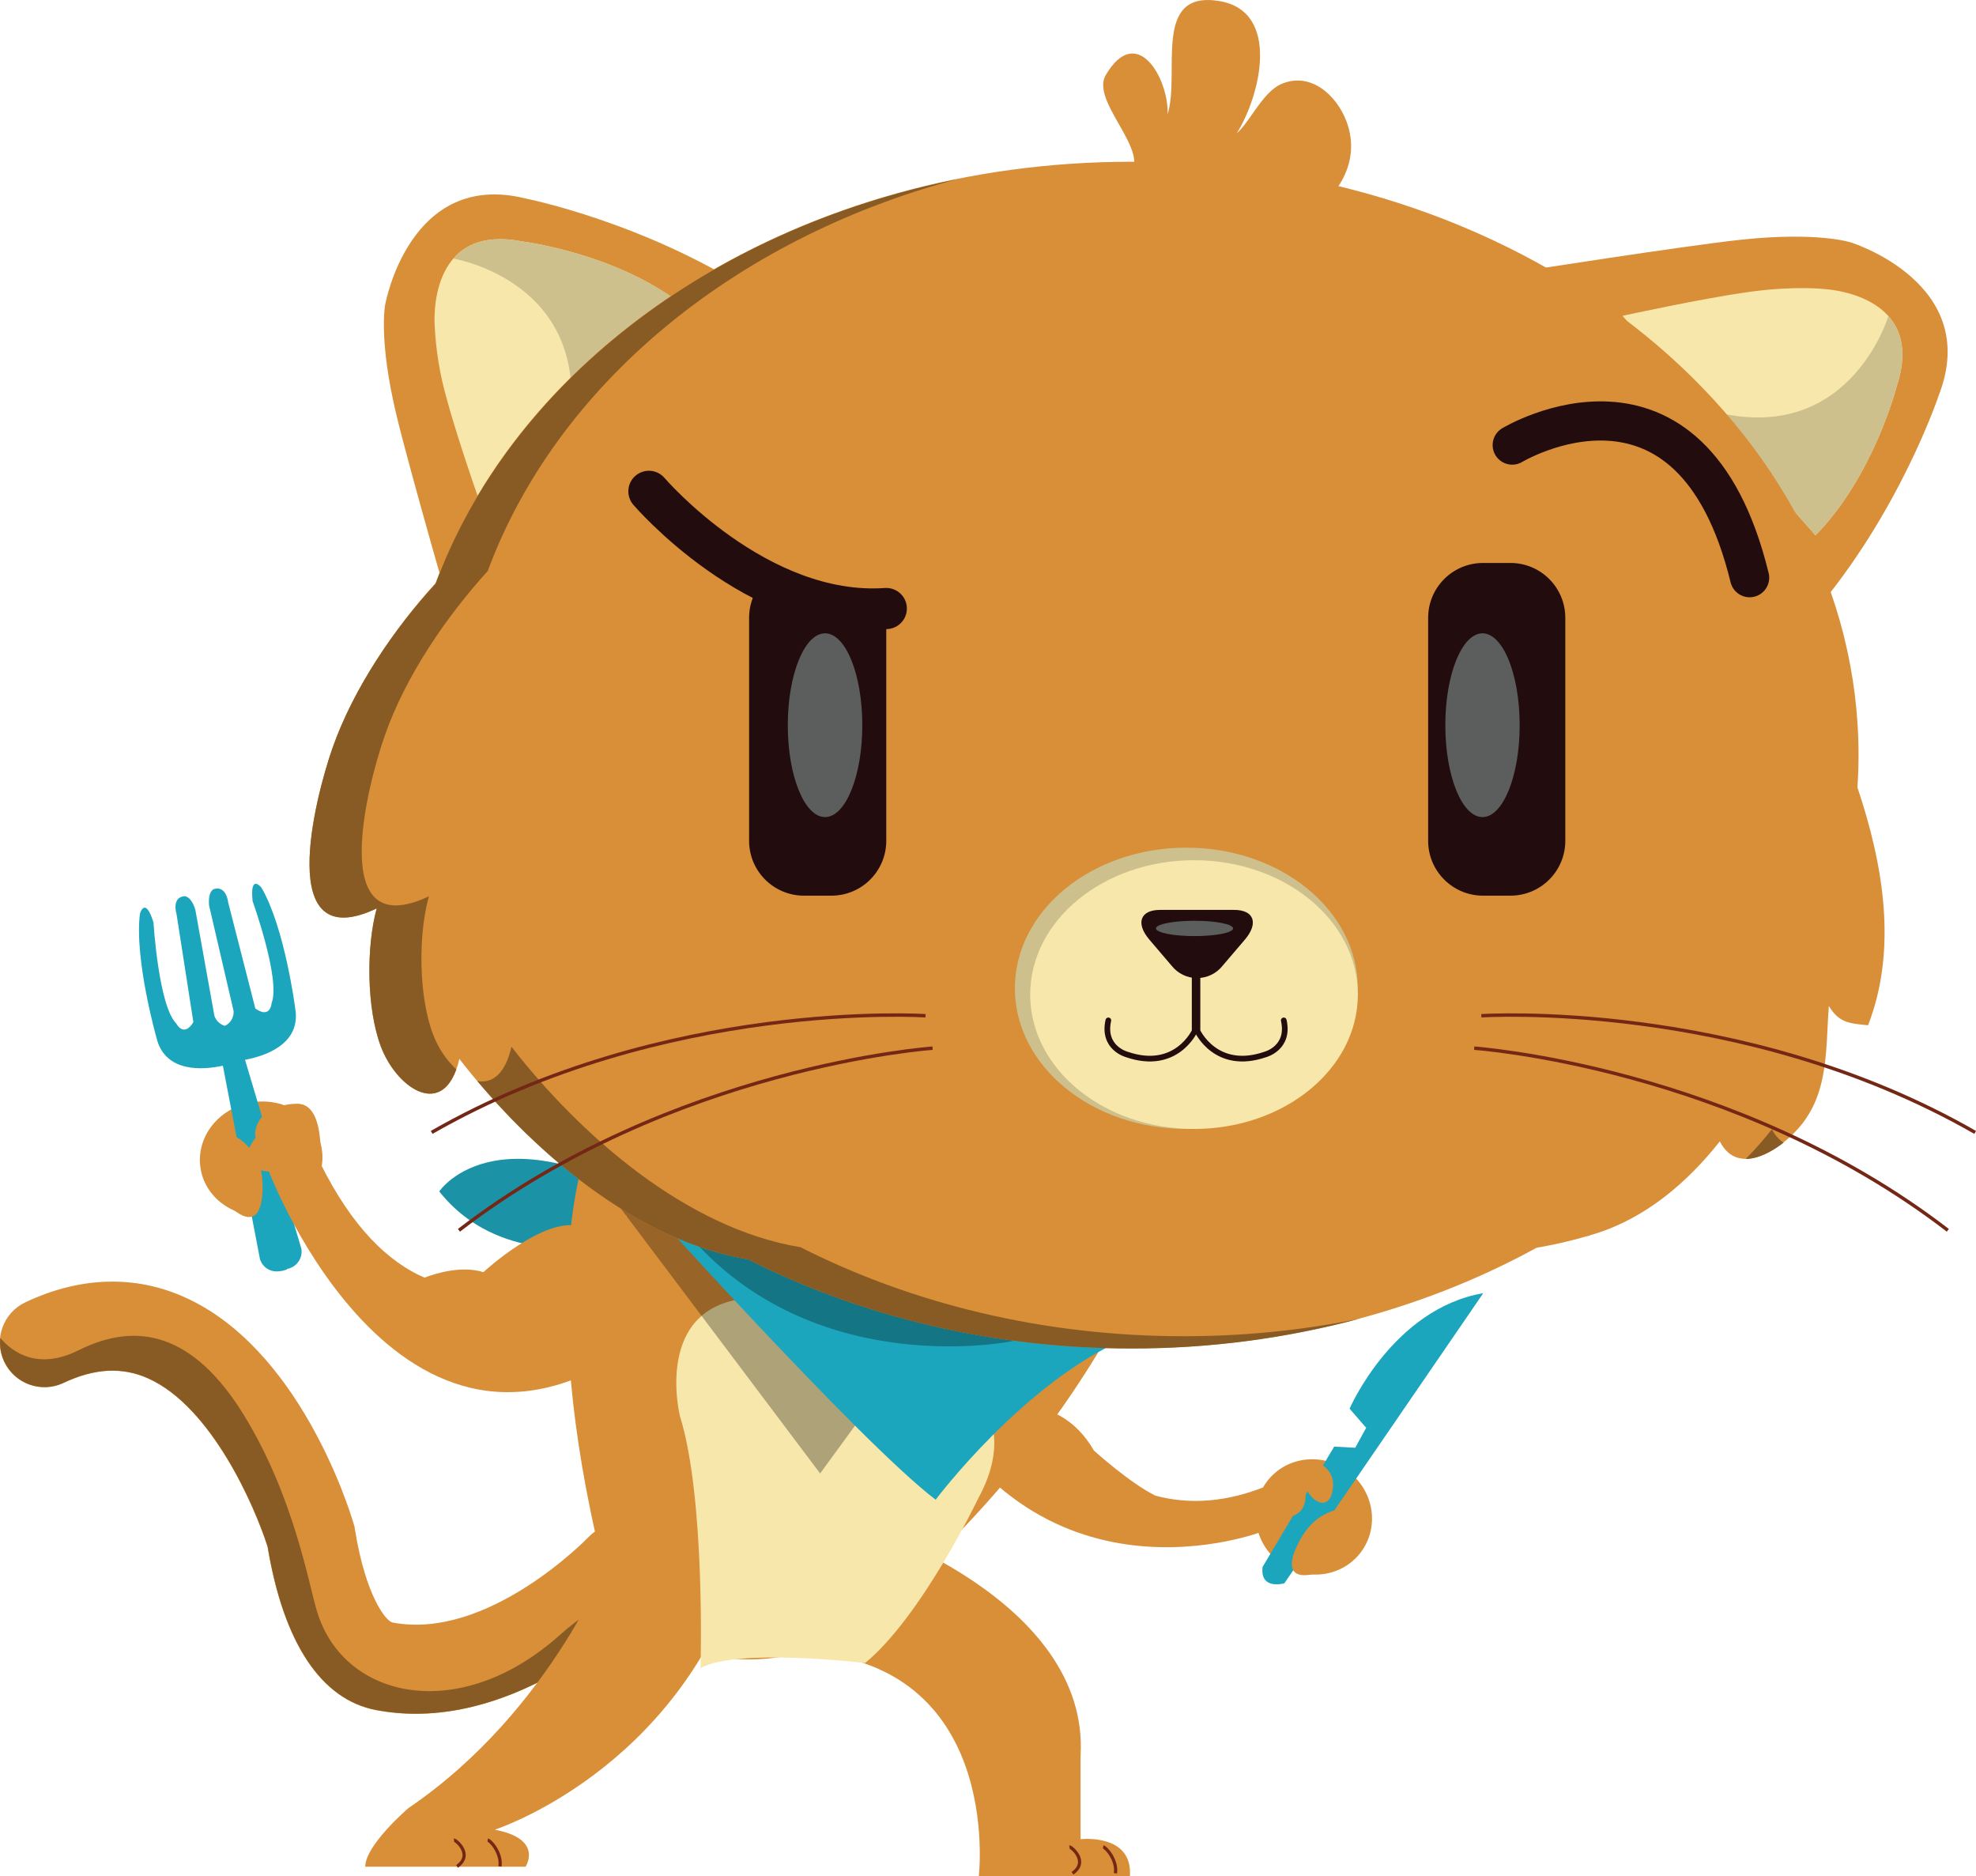
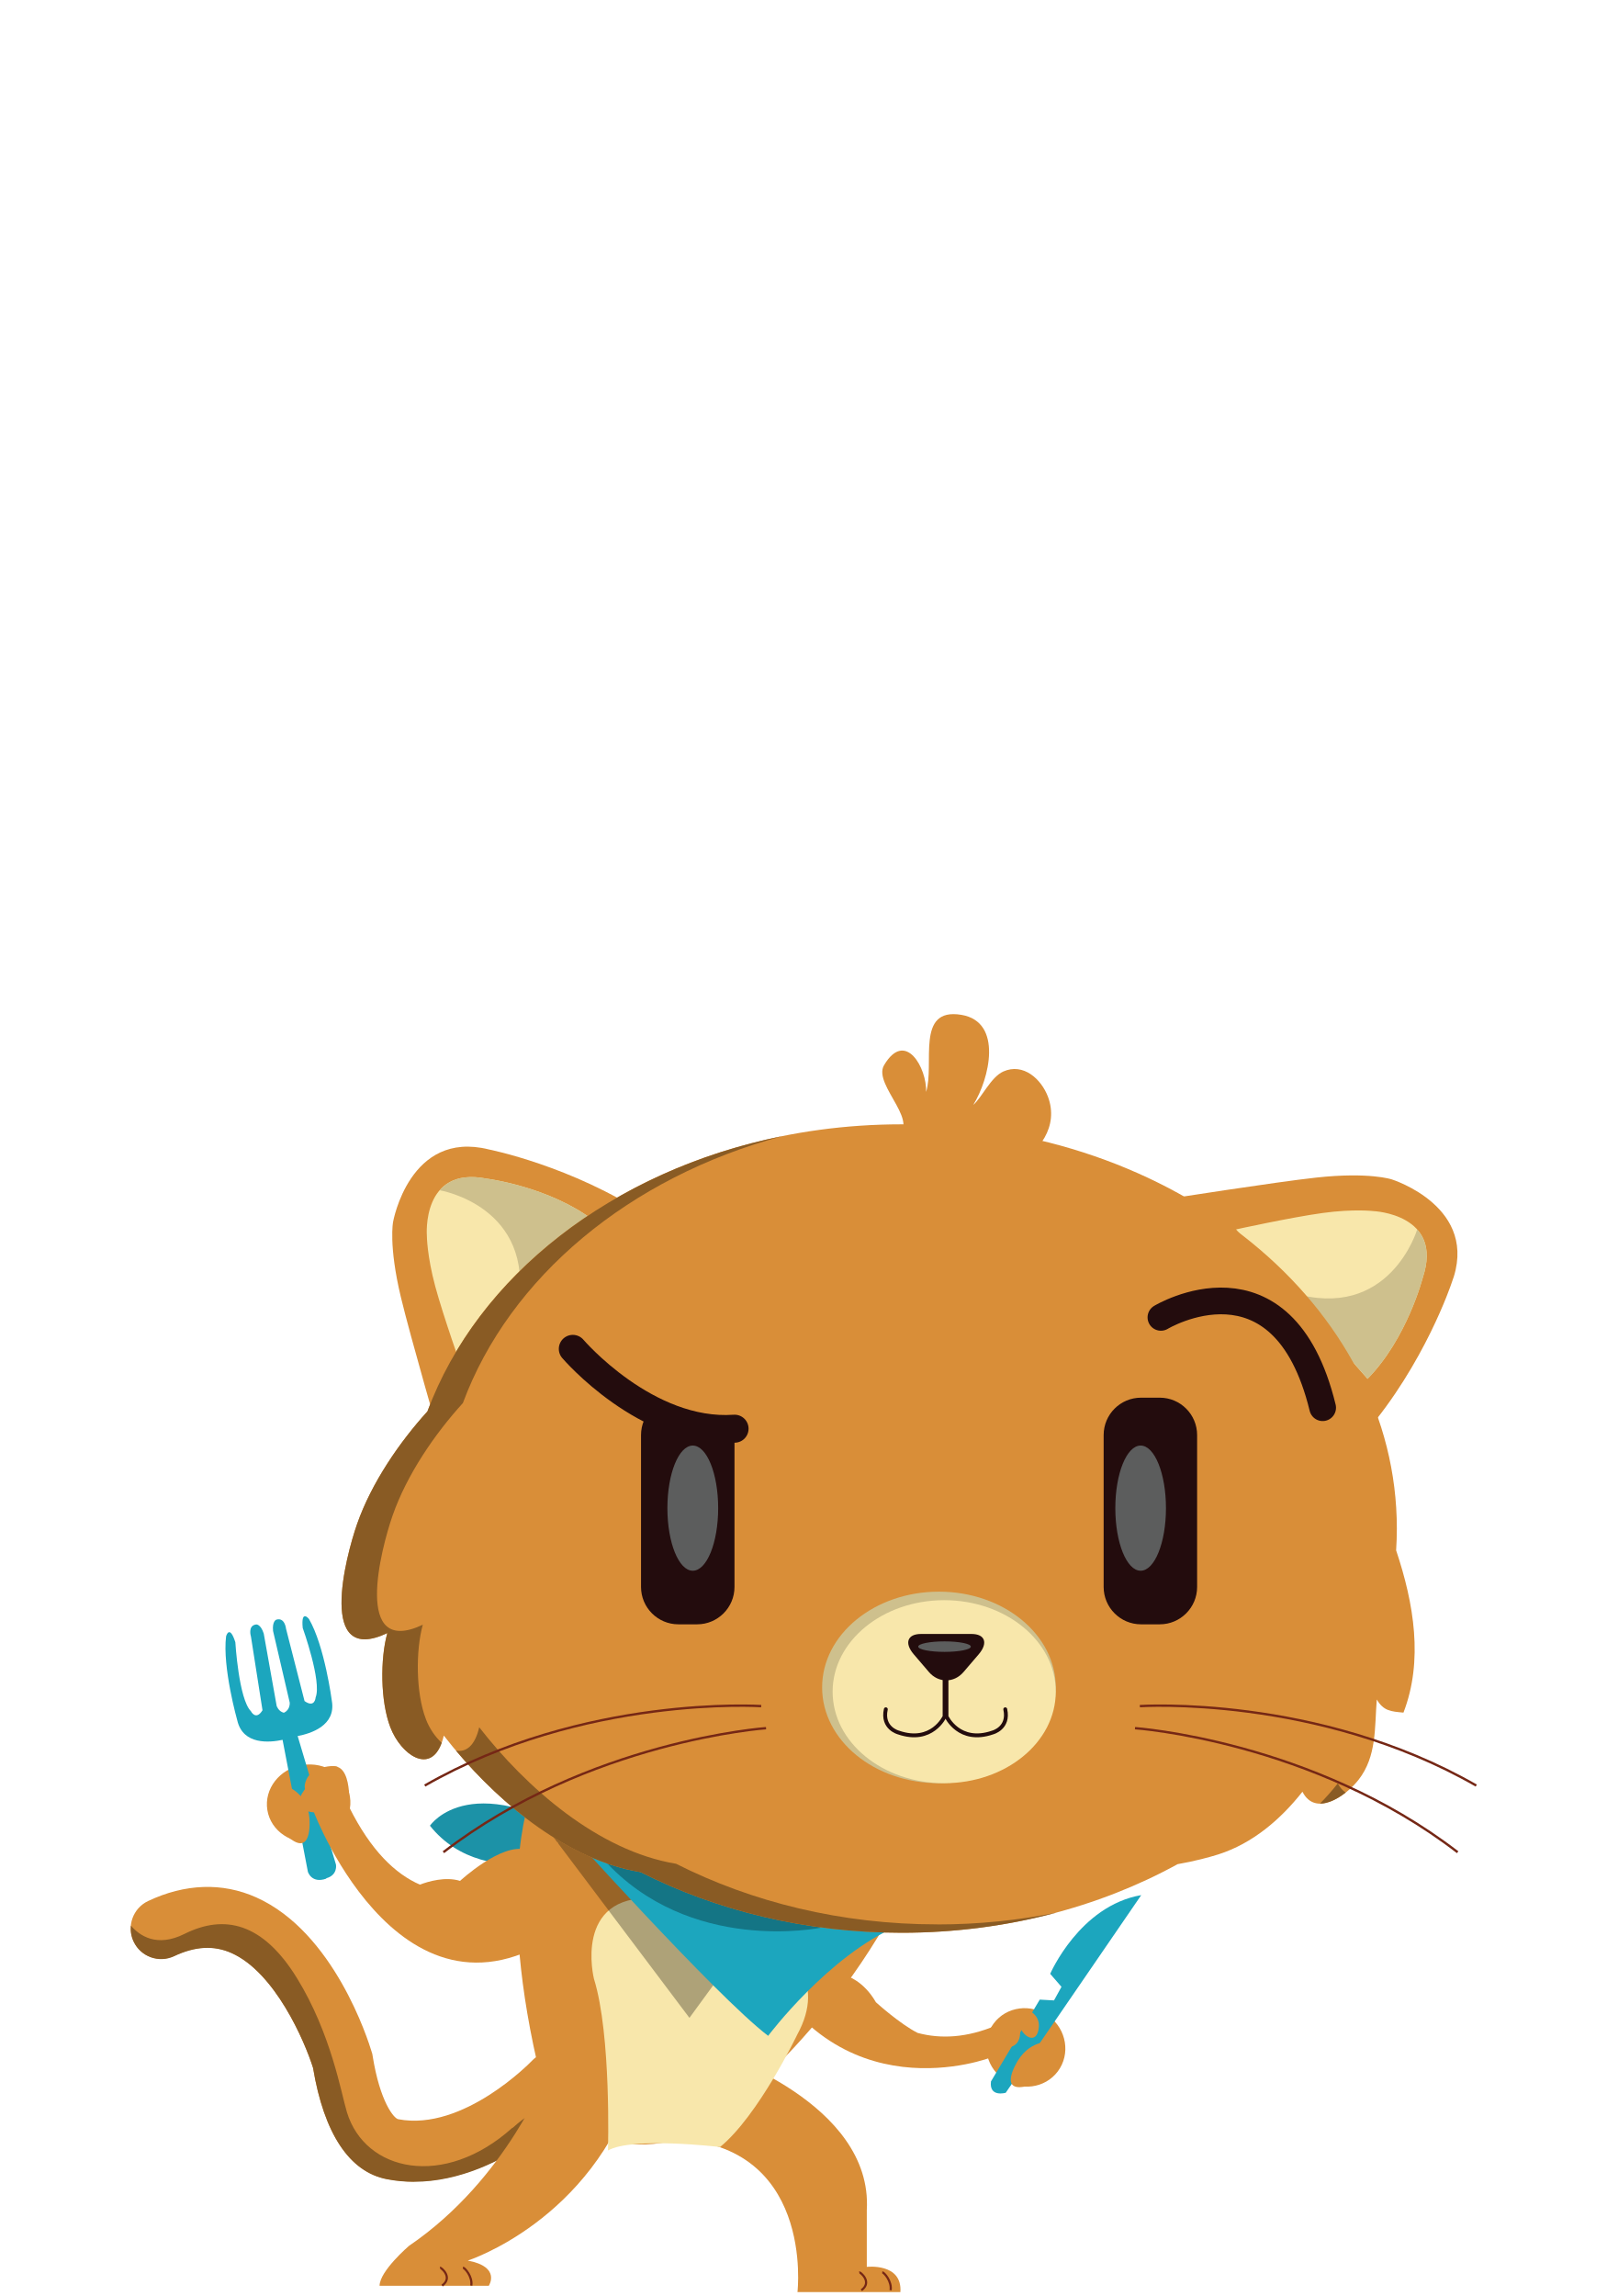
- <svg xmlns="http://www.w3.org/2000/svg" viewBox="0 0 469.35 445.5">
+ <svg xmlns="http://www.w3.org/2000/svg" id="Capa_1" data-name="Capa 1" viewBox="0 0 245 350">
  <defs>
-     <style>.cls-1{fill:#d98e38;}.cls-2{fill:#895b24;}.cls-3{fill:#1c92a7;}.cls-4{fill:#1ca6be;}.cls-5{fill:#f8e7ab;}.cls-6{opacity:0.3;}.cls-7{fill:#cec08d;}.cls-8{fill:#230c0d;}.cls-10,.cls-11,.cls-13,.cls-14,.cls-9{fill:none;stroke-miterlimit:10;}.cls-10,.cls-11,.cls-9{stroke:#230c0d;stroke-linecap:round;}.cls-9{stroke-width:1.35px;}.cls-10{stroke-width:9.77px;}.cls-11{stroke-width:9.3px;}.cls-12{fill:#5c5d5d;}.cls-13,.cls-14{stroke:#752715;}.cls-13{stroke-width:0.81px;}.cls-14{stroke-width:0.76px;}</style>
+     <style>
+       .cls-1 {
+         fill: #1ca6be;
+       }
+ 
+       .cls-1, .cls-2, .cls-3, .cls-4, .cls-5, .cls-6, .cls-7, .cls-8, .cls-9 {
+         stroke-width: 0px;
+       }
+ 
+       .cls-2 {
+         fill: #cec08d;
+       }
+ 
+       .cls-10 {
+         stroke-width: 4.27px;
+       }
+ 
+       .cls-10, .cls-11, .cls-12, .cls-13, .cls-14 {
+         fill: none;
+         stroke-miterlimit: 10;
+       }
+ 
+       .cls-10, .cls-12, .cls-13 {
+         stroke: #230c0d;
+         stroke-linecap: round;
+       }
+ 
+       .cls-3 {
+         fill: #5c5d5d;
+       }
+ 
+       .cls-11 {
+         stroke-width: .36px;
+       }
+ 
+       .cls-11, .cls-14 {
+         stroke: #752715;
+       }
+ 
+       .cls-4 {
+         opacity: .3;
+       }
+ 
+       .cls-5 {
+         fill: #d98e38;
+       }
+ 
+       .cls-12 {
+         stroke-width: .59px;
+       }
+ 
+       .cls-6 {
+         fill: #230c0d;
+       }
+ 
+       .cls-13 {
+         stroke-width: 4.07px;
+       }
+ 
+       .cls-7 {
+         fill: #895b24;
+       }
+ 
+       .cls-14 {
+         stroke-width: .33px;
+       }
+ 
+       .cls-8 {
+         fill: #f8e7ab;
+       }
+ 
+       .cls-9 {
+         fill: #1c92a7;
+       }
+     </style>
  </defs>
-   <g id="Capa_2" data-name="Capa 2">
-     <g id="Capa_1-2" data-name="Capa 1">
-       <path class="cls-1" d="M274.39,355.17c-6.23-3.13-14.57-10.71-14.57-10.71-4.34-7.6-10.32-9.23-10.32-9.23l-1.22.88c-11.41-14.69-16.7-32-16.7-32l-14.26,21.59c27.82,59.46,82.75,37.93,82.75,37.93l1.74-11.13C291.45,356.94,282.33,357.31,274.39,355.17Z" />
-       <path class="cls-1" d="M98.72,407a50.28,50.28,0,0,1-9.43-.88c-13-2.49-21.94-15.9-25.75-38.8-3-9.42-13.28-33.29-28.46-40-6.12-2.72-12.65-2.36-20,1.1a10.59,10.59,0,0,1-9.06-19.15c12.87-6.09,25.9-6.53,37.67-1.28C70.86,320,82.76,357.62,84,361.86l.2.67.11.69c2.57,16,7.44,21.81,8.92,22.09,22.78,4.34,46.36-20.08,46.6-20.33a10.59,10.59,0,0,1,15.38,14.56C154.08,380.76,128.93,407,98.72,407Z" />
-       <path class="cls-2" d="M133,388.25c-23.86,21.38-51.34,15.27-57.67-5.47-2-6.47-5.47-27.34-17.4-46.73S32.62,313.68,18.7,320.64c-9.58,4.79-15.63.63-18.63-2.91a10.57,10.57,0,0,0,15.05,10.65c7.31-3.46,13.84-3.82,20-1.1,15.18,6.74,25.49,30.62,28.46,40,3.81,22.9,12.7,36.31,25.75,38.8a50.28,50.28,0,0,0,9.43.88c16.12,0,30.79-7.47,41.15-14.62C144,383.6,143.76,378.65,133,388.25Z" />
-       <ellipse class="cls-1" cx="62.03" cy="275.15" rx="14.58" ry="13.54" transform="translate(-43.1 13.42) rotate(-9.18)" />
-       <path class="cls-1" d="M203.89,362s55,17.51,52.77,55v19.77s12.45-1.46,11.72,8.79H232.49s6.29-53.38-45.71-53.38" />
-       <path class="cls-1" d="M145.34,368.6S131.43,406,97,429.39c0,0-10.25,8.79-10.25,13.91h38.08s4.39-6.59-7.32-8.79c0,0,43.21-13.92,58.59-62.25" />
-       <path class="cls-3" d="M163.65,291s-39.55,16.84-59.32-8.06C104.33,282.92,119,261,163.65,291Z" />
-       <path class="cls-4" d="M165.69,290.31s-25.17,34.85-55,23.74C110.74,314,111.93,287.66,165.69,290.31Z" />
-       <path class="cls-1" d="M139.26,273.32s-12.49,32,3.89,98.21c2.77,11.21,0,12.45,0,12.45s36.62,22.7,62.25,0c0,0,45.6-32.33,71.26-93.83" />
-       <path class="cls-5" d="M166.39,396.15s1.22-40.32-4.89-59.87c0,0-7.33-29.32,20.77-28.1,0,0,70.86,9.77,50.09,47.65,0,0-13.44,28.1-26.88,39.1C205.49,394.93,174.94,391.27,166.39,396.15Z" />
-       <polyline class="cls-6" points="144.42 282.96 194.8 349.91 213.25 324.63 168.84 295.25 159.28 291.84" />
-       <path class="cls-4" d="M149.31,281.33s54.62,60.91,72.93,74.82c0,0,21-28,45.18-38.3S149.31,281.33,149.31,281.33Z" />
-       <path class="cls-6" d="M240.58,318.48S194.8,328,164.74,294.57s56.71,4.78,56.71,4.78" />
-       <path class="cls-4" d="M62.11,210.81S59.31,207.28,60,214c0,0,6.73,18.7,4.51,24.22,0,0-.24,3.84-3.86,1.28l-6.45-25.19s-.4-4.07-3.38-3.18c0,0-1.49.45-1.15,3.94l5.81,25a3.6,3.6,0,0,1-2.06,3.55,3.77,3.77,0,0,1-2.49-2.37L46.39,216c-1.06-3.34-2.61-3.18-2.61-3.18-3.1.33-1.85,4.23-1.85,4.23l4,25.69c-2.32,3.77-4.06.32-4.06.32-4.22-4.22-5.41-24-5.41-24-2-6.41-3.22-2.08-3.22-2.08-1.36,10.81,3.91,29.39,3.91,29.39,2,8.57,11.28,7.69,15.79,6.71l8.82,46s1.24,4.22,6.41,2.4l0-.14a4.18,4.18,0,0,0,3.42-4.78L58.2,251.68c4.52-.84,13.45-3.62,11.91-12.3C70.11,239.38,67.63,220.24,62.11,210.81Z" />
-       <path class="cls-1" d="M72,262.38c-2.72-.9-9.14.7-10.74,4.31-2.78,6.26,3.93,5.78,7.15,2q.42-.54,0,0c-2.92,2.95-4.27,6.71-1.07,9" />
-       <path class="cls-1" d="M54.63,269.26a12.5,12.5,0,0,1,7.68,11.09s1.37,15.28-8.71,5.28" />
-       <ellipse class="cls-1" cx="312.07" cy="360.21" rx="13.54" ry="13.96" transform="translate(-163.22 395.34) rotate(-53.32)" />
-       <path class="cls-4" d="M299.9,372.1l17-28.56,5,.27,2.6-4.74-3.94-4.54s10.25-23.74,31.75-27.43L305.06,376S299.22,377.7,299.9,372.1Z" />
-       <path class="cls-1" d="M310.85,346.62c2.74.4,6.1,2.57,5.78,6.45-.55,6.74-6.06,3.39-7-1.34q-.1-.66,0,0c1.12,3.88.51,7.79-3.3,8.43" />
-       <path class="cls-1" d="M321.13,358.24s-7.1-1-11.73,6.44c0,0-8.3,12.89,5,8.47" />
-       <path class="cls-1" d="M108.31,149.74S97.45,112.27,94.17,98.58c-4.32-18-2.69-26.18-2.69-26.18s5.7-32.18,33.4-25.25c0,0,28.92,5.7,55.39,23.22" />
-       <path class="cls-5" d="M161.53,72c-15.73-12-37.47-14.66-37.47-14.66-22.81-4.48-20.81,19.93-20.81,19.93a76.05,76.05,0,0,0,2.9,17.58c2.87,10.7,9.48,29.2,9.48,29.2" />
-       <path class="cls-7" d="M161.53,72c-15.73-12-37.47-14.66-37.47-14.66-8.27-1.62-13.26.55-16.29,4v.09S141,66.88,135,102Z" />
-       <path class="cls-1" d="M360.81,64.53s38.53-6.05,52.54-7.58c18.44-2,26.31.63,26.31.63s31.2,9.71,20.84,36.31c0,0-9.3,28-30,52" />
-       <path class="cls-5" d="M431.23,127.13C445.1,113,450.5,91.8,450.5,91.8c7.32-22.06-17.14-23.15-17.14-23.15s-6.83-.84-17.81.66S385.38,75,385.38,75" />
-       <path class="cls-7" d="M431.23,127.13C445.1,113,450.5,91.8,450.5,91.8c2.65-8,1.12-13.23-1.9-16.66h-.09s-9.63,32.31-43.73,21.95Z" />
-       <path class="cls-1" d="M441.19,187q.25-3.81.26-7.67c0-77.83-77.32-140.92-172.69-140.92-78,0-143.86,42.17-165.32,100.09C93.79,149.11,84,163.3,78.94,177.73c-4.07,11.66-13.91,49.6,10.54,38-2.49,9-2.45,23.71,1,32.84,3.92,10.25,15.27,17.54,18.63,2.9,16.26,20.91,41.43,43.13,68.63,47.6,26.42,13.39,57.6,21.14,91,21.14,35.63,0,68.74-8.81,96.24-23.9a108.6,108.6,0,0,0,14.2-3.42c12-3.83,21.71-12.22,29.32-21.84,4.52,8.89,15.05,1.6,19.55-4.16,6.4-8.19,5.58-18.28,6.35-28,2.39,4,4.86,4.16,9.32,4.58C450.71,225.37,447.39,205.5,441.19,187Z" />
-       <rect class="cls-8" x="339.22" y="133.69" width="32.58" height="79.01" rx="13.03" ry="13.03" />
-       <rect class="cls-8" x="177.93" y="133.69" width="32.58" height="79.01" rx="13.03" ry="13.03" />
-       <path class="cls-2" d="M102.88,245.69c-3.5-9.13-3.54-23.88-1-32.84-24.45,11.57-14.61-26.37-10.54-38,5-14.43,14.85-28.62,24.51-39.25,16.26-43.9,58.05-78.74,111.28-93-59.08,11.95-106.15,48.71-123.65,96C93.79,149.11,84,163.3,78.94,177.73c-4.07,11.66-13.91,49.6,10.54,38-2.49,9-2.45,23.71,1,32.84,3.68,9.61,13.88,16.61,17.91,5.39A22,22,0,0,1,102.88,245.69Z" />
-       <path class="cls-2" d="M377.36,293.42l-.2.11.61-.18Z" />
-       <path class="cls-2" d="M281.12,317.32c-33.39,0-64.57-7.74-91-21.14-27.2-4.47-52.37-26.69-68.63-47.6-1.53,6.68-4.73,8.79-8.13,8.13C129.6,276,152.83,295,177.77,299.1c26.42,13.39,57.6,21.14,91,21.14a208.28,208.28,0,0,0,54.08-7.05A210.21,210.21,0,0,1,281.12,317.32Z" />
-       <path class="cls-2" d="M420.88,268.17a84.83,84.83,0,0,1-6.23,7.05c2.93,0,6.19-1.68,9-3.87A7.86,7.86,0,0,1,420.88,268.17Z" />
-       <ellipse class="cls-7" cx="281.79" cy="234.7" rx="40.73" ry="33.4" />
-       <ellipse class="cls-5" cx="283.61" cy="236.19" rx="38.91" ry="31.91" />
-       <path class="cls-8" d="M293.16,216.08c4.71,0,5.84,3.18,2.52,7.07l-5.3,6.21a7.71,7.71,0,0,1-12.07,0l-5.3-6.21c-3.32-3.89-2.18-7.07,2.52-7.07Z" />
-       <path class="cls-1" d="M265.45,43.45c11.87-4.62-7-18.56-2.79-25.65,7.42-12.57,15,1.05,14.67,9.32,3.09-9.62-3.82-29.54,12.28-26.87,14.64,2.43,9.8,22.41,4.16,31.39,3-2.52,6.13-9.7,10.47-11.64,7-3.12,13.25,2.61,15.58,8.81,7.7,20.54-26.89,36.93-41.92,24.17" />
-       <path class="cls-9" d="M283.76,230.19v14.66s-4.39,9.6-16.11,5.56c0,0-5.86-1.52-4.39-8.09" />
-       <path class="cls-9" d="M284.43,230.19v14.66s4.39,9.6,16.11,5.56c0,0,5.86-1.52,4.39-8.09" />
-       <path class="cls-1" d="M150.47,103.5s22.7,49.8,73.23,35.15-6.59-40.28-6.59-40.28" />
-       <path class="cls-10" d="M154.13,116.68s25.63,30,56.39,27.83" />
-       <path class="cls-11" d="M359.19,105.7s42.46-25.63,56.39,31.49" />
-       <ellipse class="cls-12" cx="283.73" cy="220.48" rx="9.16" ry="1.82" />
-       <path class="cls-13" d="M351.85,241.22s61.91-4.07,117.3,27.7" />
-       <path class="cls-13" d="M350.16,248.92s61.89,4.31,112.5,43.25" />
-       <path class="cls-13" d="M219.83,241.22s-61.91-4.07-117.3,27.7" />
-       <path class="cls-13" d="M221.51,248.92s-61.89,4.31-112.5,43.25" />
-       <ellipse class="cls-12" cx="352.13" cy="172.22" rx="8.83" ry="21.82" />
-       <ellipse class="cls-12" cx="195.97" cy="172.22" rx="8.85" ry="21.82" />
-       <path class="cls-14" d="M108.56,443.23c4-2.81-.34-6.32-.73-6.25" />
-       <path class="cls-14" d="M118.75,443.23c.48-3.08-2.22-6.17-2.91-6.25" />
-       <path class="cls-14" d="M254.75,444.86c4-2.81-.34-6.32-.73-6.25" />
-       <path class="cls-14" d="M264.94,444.86c.48-3.08-2.22-6.17-2.91-6.25" />
-       <path class="cls-1" d="M148.79,288.55a61.33,61.33,0,0,1-6.41,5.69,9.3,9.3,0,0,0-4.56-3c-8.65-2.45-23,10.87-23,10.87-5.12-1.6-11.16.22-14,1.3-8.53-3.69-17.12-11.84-24.73-27.15,0,0,1.53-18.24-8.4-13.21,0,0-17.44,14-3.81,15.18,0,0,32.45,85.34,91.08,38.16Z" />
+   <path class="cls-5" d="m139.91,309.9c-2.72-1.37-6.37-4.68-6.37-4.68-1.9-3.32-4.51-4.04-4.51-4.04l-.53.39c-4.99-6.43-7.3-13.98-7.3-13.98l-6.23,9.44c12.16,26,36.18,16.58,36.18,16.58l.76-4.87c-4.53,1.93-8.52,2.09-11.99,1.16Z" />
+   <path class="cls-5" d="m63.1,332.56c-1.35,0-2.73-.12-4.12-.39-5.71-1.09-9.59-6.95-11.26-16.97-1.3-4.12-5.81-14.56-12.45-17.51-2.68-1.19-5.53-1.03-8.73.48-2.31,1.09-5.07.11-6.17-2.21-1.09-2.31-.11-5.07,2.21-6.17,5.63-2.66,11.33-2.86,16.47-.56,11.86,5.29,17.06,21.72,17.62,23.57l.09.29.05.3c1.12,7.02,3.25,9.54,3.9,9.66,9.96,1.9,20.27-8.78,20.37-8.89,1.76-1.85,4.69-1.93,6.54-.17,1.85,1.76,1.94,4.68.18,6.53-.51.54-11.5,12.01-24.71,12.01Z" />
+   <path class="cls-7" d="m78.1,324.37c-10.43,9.35-22.45,6.68-25.21-2.39-.86-2.83-2.39-11.96-7.61-20.43-5.22-8.48-11.09-9.78-17.17-6.74-4.19,2.09-6.83.28-8.15-1.27-.08.81.04,1.66.42,2.45,1.09,2.31,3.85,3.3,6.17,2.21,3.2-1.51,6.05-1.67,8.73-.48,6.64,2.95,11.15,13.39,12.45,17.51,1.67,10.02,5.55,15.88,11.26,16.97,1.39.27,2.77.39,4.12.39,7.05,0,13.46-3.27,18-6.39,1.82-3.84,1.7-6-2.99-1.8Z" />
+   <path class="cls-5" d="m53.35,273.89c.52,3.23-1.87,6.3-5.35,6.86-3.48.56-6.72-1.6-7.24-4.83-.52-3.23,1.87-6.3,5.35-6.86,3.48-.56,6.72,1.6,7.24,4.83Z" />
+   <path class="cls-5" d="m109.08,312.88s24.04,7.66,23.07,24.03v8.65s5.44-.64,5.12,3.84h-15.69s2.75-23.34-19.99-23.34" />
+   <path class="cls-5" d="m83.48,315.78s-6.08,16.33-21.13,26.58c0,0-4.48,3.84-4.48,6.08h16.65s1.92-2.88-3.2-3.84c0,0,18.89-6.08,25.62-27.22" />
+   <path class="cls-9" d="m91.49,281.83s-17.29,7.37-25.94-3.52c0,0,6.4-9.61,25.94,3.52Z" />
+   <path class="cls-1" d="m92.38,281.54s-11,15.24-24.03,10.38c0,0,.52-11.53,24.03-10.38Z" />
+   <path class="cls-5" d="m80.82,274.11s-5.46,14.01,1.7,42.94c1.21,4.9,0,5.44,0,5.44,0,0,16.01,9.93,27.22,0,0,0,19.94-14.13,31.16-41.03" />
+   <path class="cls-8" d="m92.69,327.82s.53-17.63-2.14-26.18c0,0-3.21-12.82,9.08-12.29,0,0,30.99,4.27,21.9,20.84,0,0-5.88,12.29-11.75,17.1,0,0-13.36-1.6-17.1.53Z" />
+   <polyline class="cls-4" points="83.08 278.33 105.11 307.6 113.18 296.55 93.76 283.7 89.58 282.21" />
+   <path class="cls-1" d="m85.22,277.62s23.88,26.63,31.89,32.72c0,0,9.19-12.26,19.76-16.75,10.57-4.48-51.65-15.97-51.65-15.97Z" />
+   <path class="cls-4" d="m125.13,293.86s-20.02,4.18-33.16-10.46c-13.14-14.64,24.79,2.09,24.79,2.09" />
+   <path class="cls-1" d="m47.09,246.78s-1.22-1.54-.94,1.38c0,0,2.94,8.18,1.97,10.59,0,0-.1,1.68-1.69.56l-2.82-11.02s-.17-1.78-1.48-1.39c0,0-.65.2-.5,1.72l2.54,10.92s.11,1.11-.9,1.55c-.82-.2-1.09-1.04-1.09-1.04l-1.97-11.03c-.47-1.46-1.14-1.39-1.14-1.39-1.35.15-.81,1.85-.81,1.85l1.76,11.23c-1.02,1.65-1.77.14-1.77.14-1.85-1.84-2.37-10.51-2.37-10.51-.89-2.8-1.41-.91-1.41-.91-.59,4.73,1.71,12.85,1.71,12.85.88,3.75,4.93,3.36,6.9,2.94l3.86,20.11s.54,1.84,2.8,1.05v-.06c1.79-.49,1.48-2.09,1.48-2.09l-5.84-19.59c1.98-.37,5.88-1.58,5.21-5.38,0,0-1.09-8.37-3.5-12.49Z" />
+   <path class="cls-5" d="m51.44,269.33c-1.19-.39-4,.31-4.7,1.88-1.22,2.74,1.72,2.53,3.13.88.12-.16.12-.16-.01,0-1.28,1.29-1.87,2.93-.47,3.94" />
+   <path class="cls-5" d="m43.82,272.34s3.07,1.04,3.36,4.85c0,0,.6,6.68-3.81,2.31" />
+   <path class="cls-5" d="m151.49,308.46c-1.95,2.62-1.34,6.38,1.36,8.39,2.7,2.01,6.48,1.52,8.43-1.1,1.95-2.62,1.34-6.38-1.36-8.39-2.7-2.01-6.48-1.52-8.43,1.1Z" />
+   <path class="cls-1" d="m151.07,317.31l7.45-12.49,2.17.12,1.14-2.07-1.72-1.98s4.48-10.38,13.88-12l-20.66,30.13s-2.55.74-2.25-1.71Z" />
+   <path class="cls-5" d="m155.85,306.16c1.2.17,2.67,1.12,2.53,2.82-.24,2.95-2.65,1.48-3.08-.59-.03-.19-.03-.19.01,0,.49,1.7.22,3.4-1.44,3.69" />
+   <path class="cls-5" d="m160.35,311.25s-3.1-.42-5.13,2.81c0,0-3.63,5.64,2.17,3.7" />
+   <g>
+     <path class="cls-5" d="m67.29,220.08s-4.75-16.38-6.18-22.37c-1.89-7.89-1.18-11.45-1.18-11.45,0,0,2.49-14.07,14.6-11.04,0,0,12.64,2.49,24.22,10.15" />
+     <path class="cls-8" d="m90.56,186.08c-6.88-5.24-16.38-6.41-16.38-6.41-9.97-1.96-9.1,8.71-9.1,8.71,0,0,.01,3.01,1.27,7.69,1.26,4.68,4.15,12.77,4.15,12.77" />
+     <path class="cls-2" d="m90.56,186.08c-6.88-5.24-16.38-6.41-16.38-6.41-3.61-.71-5.8.24-7.12,1.74v.04s14.54,2.4,11.93,17.76l11.58-13.13Z" />
+     <path class="cls-5" d="m177.7,182.82s16.85-2.65,22.97-3.31c8.06-.88,11.5.27,11.5.27,0,0,13.64,4.25,9.11,15.88,0,0-4.07,12.23-13.12,22.75" />
+     <path class="cls-8" d="m208.49,210.19c6.06-6.16,8.43-15.45,8.43-15.45,3.2-9.65-7.5-10.12-7.5-10.12,0,0-2.99-.37-7.79.29-4.8.66-13.19,2.5-13.19,2.5" />
+     <path class="cls-2" d="m208.49,210.19c6.06-6.16,8.43-15.45,8.43-15.45,1.16-3.5.49-5.78-.83-7.29h-.04s-4.21,14.12-19.12,9.59l11.57,13.14Z" />
+     <path class="cls-5" d="m212.85,236.36c.07-1.11.11-2.23.11-3.35,0-34.03-33.81-61.62-75.51-61.62-34.09,0-62.91,18.44-72.29,43.76-4.22,4.65-8.51,10.85-10.72,17.16-1.78,5.1-6.08,21.69,4.61,16.63-1.09,3.92-1.07,10.37.46,14.36,1.72,4.48,6.68,7.67,8.15,1.27,7.11,9.14,18.11,18.86,30.01,20.81,11.55,5.86,25.18,9.24,39.79,9.24,15.58,0,30.06-3.85,42.08-10.45,2.52-.43,4.85-1.06,6.21-1.49,5.25-1.68,9.49-5.34,12.82-9.55,1.97,3.89,6.58.7,8.55-1.82,2.8-3.58,2.44-7.99,2.78-12.24,1.04,1.75,2.12,1.82,4.07,2,3.05-7.92,1.6-16.61-1.11-24.71Z" />
+     <rect class="cls-6" x="168.26" y="213.06" width="14.25" height="34.55" rx="5.7" ry="5.7" />
+     <rect class="cls-6" x="97.73" y="213.06" width="14.25" height="34.55" rx="5.7" ry="5.7" />
+     <g>
+       <path class="cls-7" d="m64.92,262.03c-1.53-3.99-1.55-10.44-.46-14.36-10.69,5.06-6.39-11.53-4.61-16.63,2.2-6.31,6.49-12.51,10.72-17.16,7.11-19.19,25.38-34.43,48.66-40.68-25.83,5.22-46.41,21.3-54.07,41.96-4.22,4.65-8.51,10.85-10.72,17.16-1.78,5.1-6.08,21.69,4.61,16.63-1.09,3.92-1.07,10.37.46,14.36,1.61,4.2,6.07,7.26,7.83,2.36-.99-.9-1.88-2.2-2.42-3.63Z" />
+       <path class="cls-7" d="m184.94,282.9s-.06.03-.09.05c.09-.03.18-.05.27-.08-.06.01-.12.02-.18.03Z" />
+       <path class="cls-7" d="m142.86,293.35c-14.6,0-28.23-3.39-39.79-9.24-11.89-1.95-22.9-11.67-30.01-20.81-.67,2.92-2.07,3.84-3.55,3.56,7.09,8.42,17.25,16.74,28.16,18.53,11.55,5.86,25.18,9.24,39.79,9.24,8.26,0,16.21-1.08,23.65-3.08-5.84,1.18-11.95,1.81-18.24,1.81Z" />
+       <path class="cls-7" d="m203.96,271.86c-.85,1.07-1.76,2.11-2.72,3.08,1.28,0,2.71-.73,3.92-1.69-.46-.29-.86-.74-1.2-1.39Z" />
    </g>
+     <ellipse class="cls-2" cx="143.15" cy="257.23" rx="17.81" ry="14.6" />
+     <path class="cls-8" d="m160.96,257.88c0,7.71-7.62,13.95-17.01,13.95s-17.01-6.25-17.01-13.95,7.62-13.95,17.01-13.95,17.01,6.25,17.01,13.95Z" />
+     <path class="cls-6" d="m148.12,249.08c2.06,0,2.55,1.39,1.1,3.09l-2.32,2.71c-1.45,1.7-3.83,1.7-5.28,0l-2.32-2.71c-1.45-1.7-.96-3.09,1.1-3.09h7.71Z" />
+     <path class="cls-5" d="m136,173.6c5.19-2.02-3.05-8.12-1.22-11.22,3.25-5.5,6.55.46,6.41,4.07,1.35-4.21-1.67-12.92,5.37-11.75,6.4,1.06,4.28,9.8,1.82,13.73,1.3-1.1,2.68-4.24,4.58-5.09,3.04-1.36,5.79,1.14,6.81,3.85,3.37,8.98-11.76,16.15-18.33,10.57" />
+     <path class="cls-12" d="m144.01,255.26v6.41s-1.92,4.2-7.04,2.43c0,0-2.56-.66-1.92-3.54" />
+     <path class="cls-12" d="m144.3,255.26v6.41s1.92,4.2,7.04,2.43c0,0,2.56-.66,1.92-3.54" />
+     <path class="cls-5" d="m85.73,199.86s9.93,21.78,32.02,15.37c22.1-6.4-2.88-17.61-2.88-17.61" />
+     <path class="cls-10" d="m87.33,205.62s11.21,13.13,24.66,12.17" />
+     <path class="cls-13" d="m176.99,200.82s18.57-11.21,24.66,13.77" />
+     <ellipse class="cls-3" cx="144" cy="251.01" rx="4.01" ry=".8" />
+     <path class="cls-11" d="m173.78,260.08s27.07-1.78,51.29,12.11" />
+     <path class="cls-11" d="m173.04,263.44s27.06,1.88,49.19,18.91" />
+     <path class="cls-11" d="m116.05,260.08s-27.07-1.78-51.29,12.11" />
+     <path class="cls-11" d="m116.79,263.44s-27.06,1.88-49.19,18.91" />
+     <ellipse class="cls-3" cx="173.9" cy="229.9" rx="3.86" ry="9.54" />
+     <ellipse class="cls-3" cx="105.62" cy="229.9" rx="3.87" ry="9.54" />
  </g>
+   <path class="cls-14" d="m67.4,348.41c1.73-1.23-.15-2.76-.32-2.73" />
+   <path class="cls-14" d="m71.85,348.41c.21-1.35-.97-2.7-1.27-2.73" />
+   <path class="cls-14" d="m131.32,349.12c1.73-1.23-.15-2.76-.32-2.73" />
+   <path class="cls-14" d="m135.78,349.12c.21-1.35-.97-2.7-1.27-2.73" />
+   <path class="cls-5" d="m84.99,280.77s-1.04,1.11-2.8,2.49c-.51-.59-1.16-1.06-1.99-1.29-3.78-1.07-10.06,4.75-10.06,4.75-2.24-.7-4.88.1-6.12.57-3.73-1.61-7.49-5.18-10.81-11.87,0,0,.67-7.98-3.67-5.78,0,0-7.63,6.1-1.67,6.64,0,0,14.19,37.31,39.82,16.68l-2.69-12.19Z" />
</svg>
